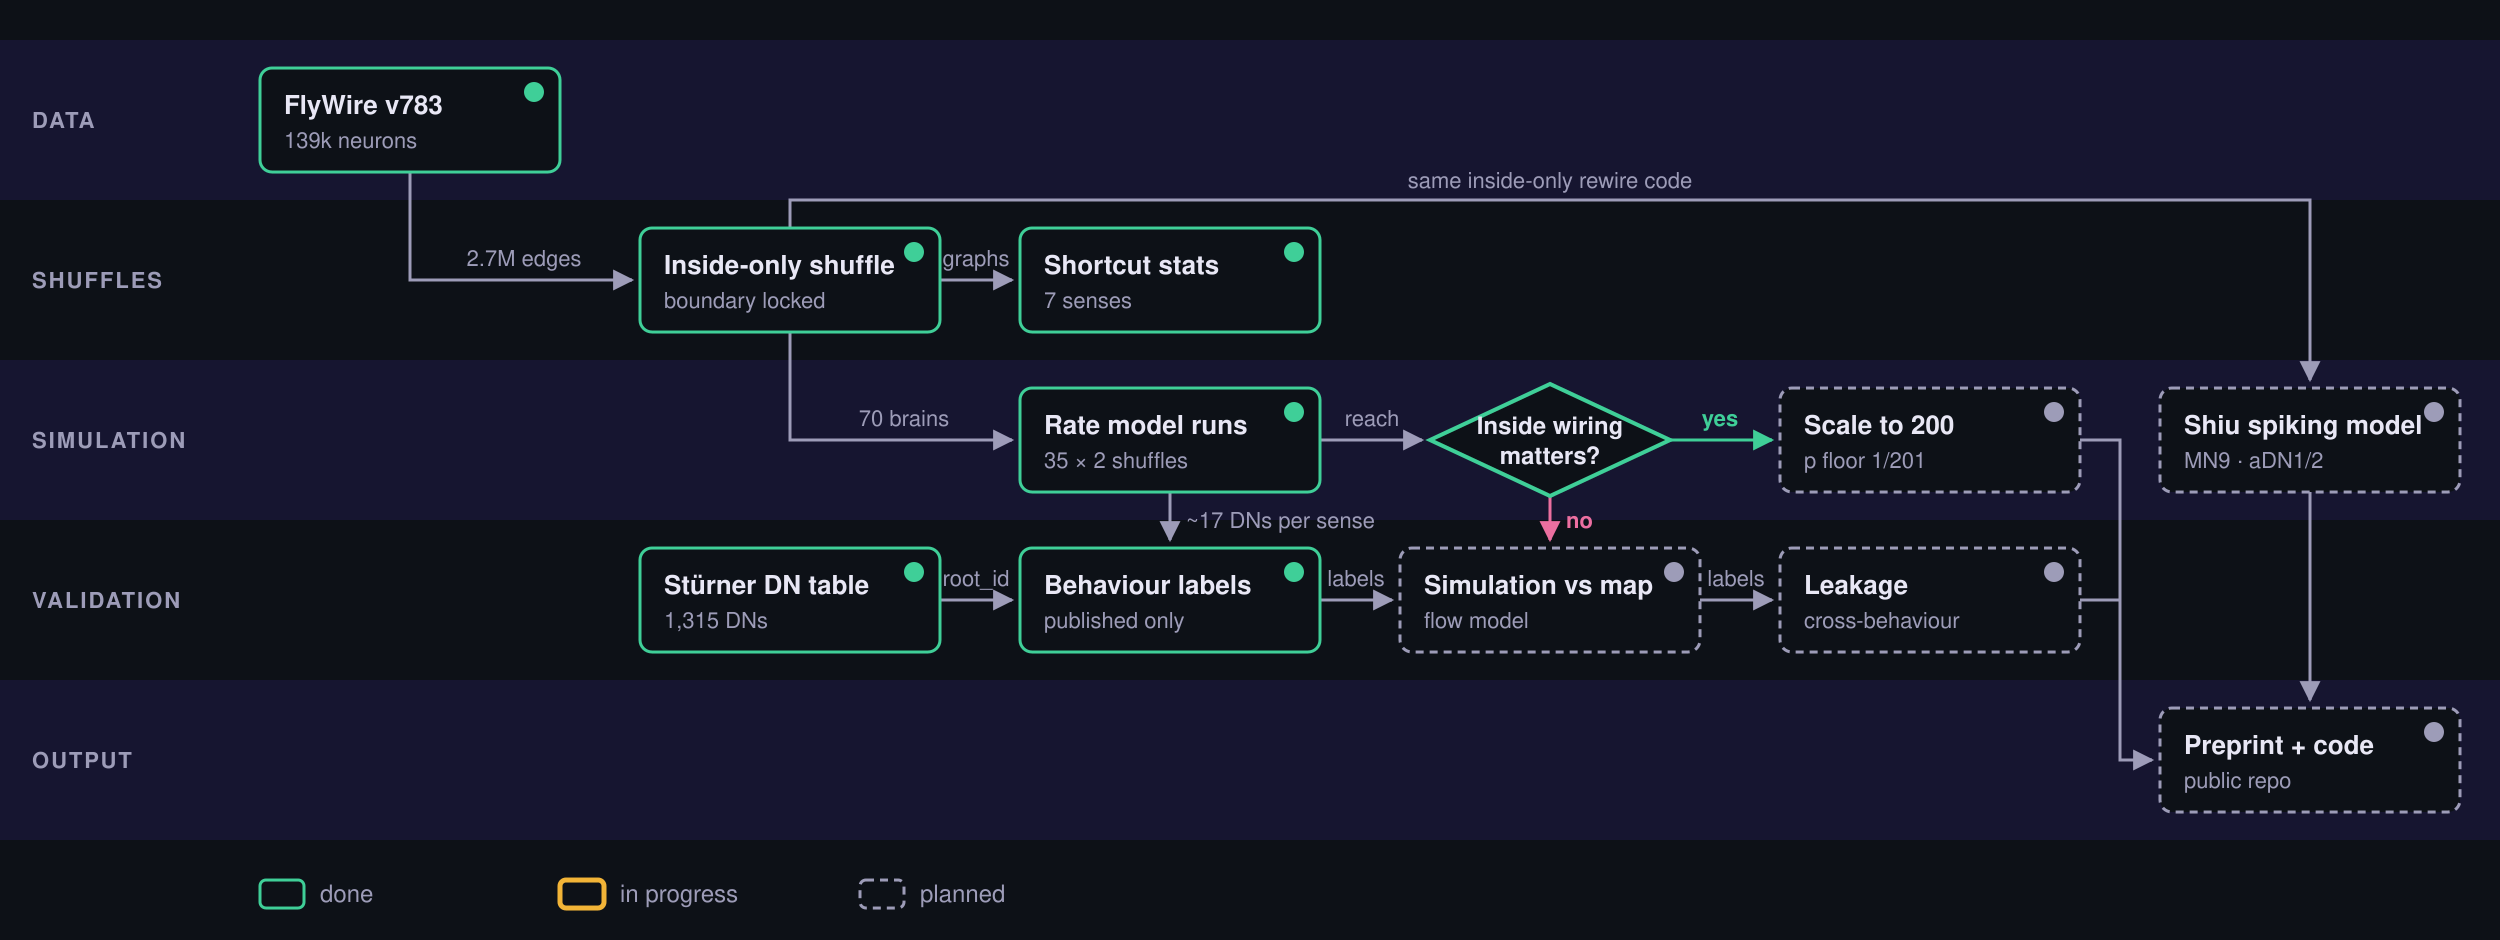
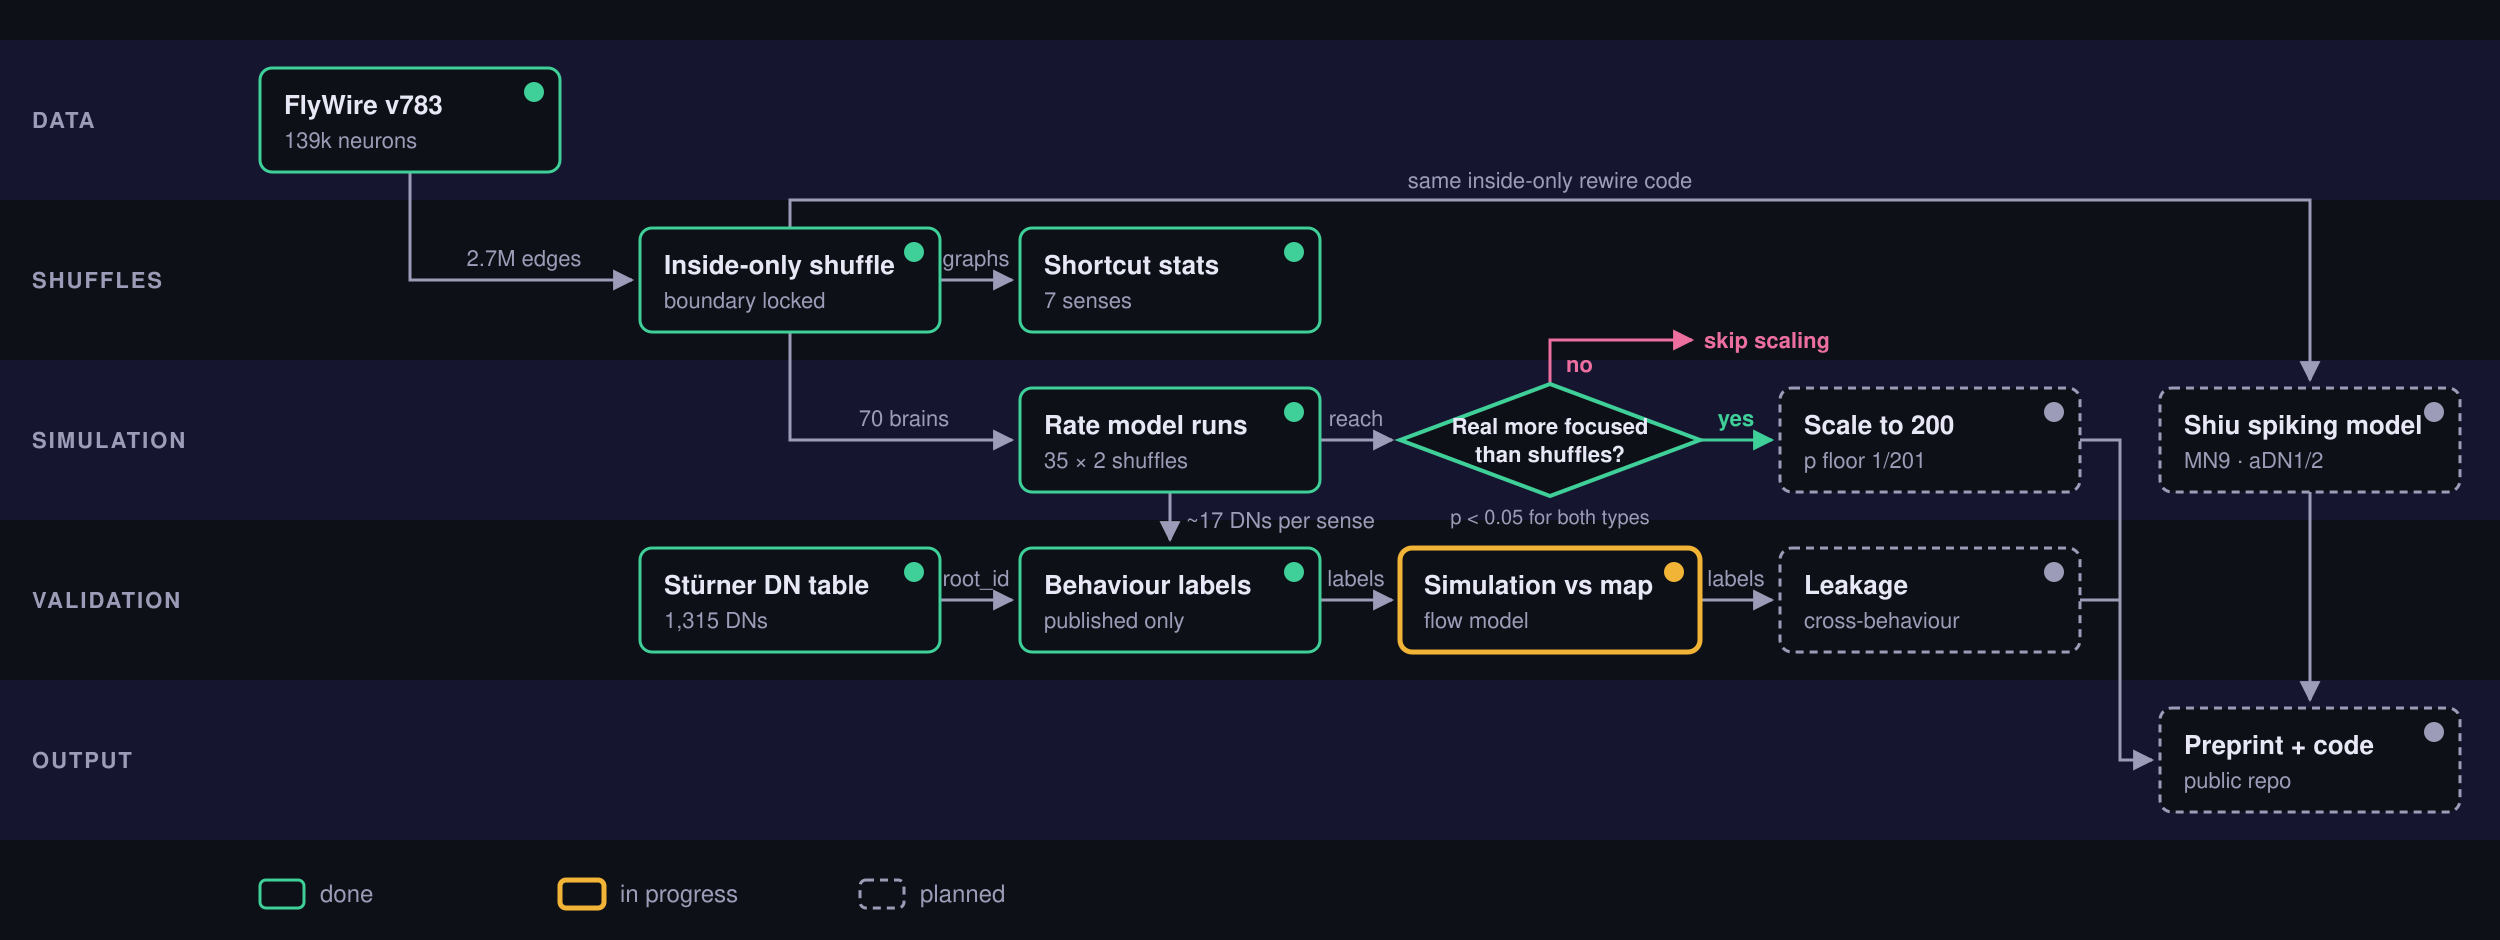
<svg xmlns="http://www.w3.org/2000/svg" viewBox="0 0 1250 470" font-family="Segoe UI, Helvetica, Arial, sans-serif">
  <rect width="1250" height="470" fill="#0d1117" />
  <defs>
    <marker id="pa" viewBox="0 0 10 10" refX="9" refY="5" markerWidth="7" markerHeight="7" orient="auto">
      <path d="M0,0L10,5L0,10z" fill="#9d9cb8" />
    </marker>
    <marker id="py" viewBox="0 0 10 10" refX="9" refY="5" markerWidth="7" markerHeight="7" orient="auto">
      <path d="M0,0L10,5L0,10z" fill="#3fcf98" />
    </marker>
    <marker id="pn" viewBox="0 0 10 10" refX="9" refY="5" markerWidth="7" markerHeight="7" orient="auto">
      <path d="M0,0L10,5L0,10z" fill="#ec6fa0" />
    </marker>
  </defs>
  <rect x="0" y="20" width="1250" height="80" fill="#161530" />
  <text x="16" y="64" font-size="11" font-weight="700" letter-spacing="1" fill="#9d9cb8">DATA</text>
  <text x="16" y="144" font-size="11" font-weight="700" letter-spacing="1" fill="#9d9cb8">SHUFFLES</text>
  <rect x="0" y="180" width="1250" height="80" fill="#161530" />
  <text x="16" y="224" font-size="11" font-weight="700" letter-spacing="1" fill="#9d9cb8">SIMULATION</text>
  <text x="16" y="304" font-size="11" font-weight="700" letter-spacing="1" fill="#9d9cb8">VALIDATION</text>
  <rect x="0" y="340" width="1250" height="80" fill="#161530" />
  <text x="16" y="384" font-size="11" font-weight="700" letter-spacing="1" fill="#9d9cb8">OUTPUT</text>
  <path d="M205,86 V140 H316" fill="none" stroke="#9d9cb8" stroke-width="1.5" marker-end="url(#pa)" />
  <text x="262" y="133" font-size="11" fill="#9d9cb8" text-anchor="middle">2.7M edges</text>
  <path d="M470,140 H506" fill="none" stroke="#9d9cb8" stroke-width="1.5" marker-end="url(#pa)" />
  <text x="488" y="133" font-size="11" fill="#9d9cb8" text-anchor="middle">graphs</text>
  <path d="M395,166 V220 H506" fill="none" stroke="#9d9cb8" stroke-width="1.5" marker-end="url(#pa)" />
  <text x="452" y="213" font-size="11" fill="#9d9cb8" text-anchor="middle">70 brains</text>
-   <path d="M660,220 H711" fill="none" stroke="#9d9cb8" stroke-width="1.5" marker-end="url(#pa)" />
-   <text x="686" y="213" font-size="11" fill="#9d9cb8" text-anchor="middle">reach</text>
-   <path d="M835,220 H886" fill="none" stroke="#3fcf98" stroke-width="1.5" marker-end="url(#py)" />
-   <text x="860" y="213" font-size="11" fill="#3fcf98" text-anchor="middle" font-weight="700">yes</text>
-   <path d="M775,248 V270" fill="none" stroke="#ec6fa0" stroke-width="1.5" marker-end="url(#pn)" />
-   <text x="783" y="264" font-size="11" fill="#ec6fa0" text-anchor="start" font-weight="700">no</text>
+   <path d="M660,220 H696" fill="none" stroke="#9d9cb8" stroke-width="1.5" marker-end="url(#pa)" />
+   <text x="678" y="213" font-size="11" fill="#9d9cb8" text-anchor="middle">reach</text>
+   <path d="M850,220 H886" fill="none" stroke="#3fcf98" stroke-width="1.5" marker-end="url(#py)" />
+   <text x="868" y="213" font-size="11" fill="#3fcf98" text-anchor="middle" font-weight="700">yes</text>
+   <path d="M775,192 V170 H846" fill="none" stroke="#ec6fa0" stroke-width="1.5" marker-end="url(#pn)" />
+   <text x="783" y="186" font-size="11" fill="#ec6fa0" text-anchor="start" font-weight="700">no</text>
+   <text x="852" y="174" font-size="11" font-weight="700" fill="#ec6fa0">skip scaling</text>
+   <text x="775" y="262" font-size="10" fill="#9d9cb8" text-anchor="middle">p &lt; 0.05 for both types</text>
  <path d="M585,246 V270" fill="none" stroke="#9d9cb8" stroke-width="1.5" marker-end="url(#pa)" />
  <text x="593" y="264" font-size="11" fill="#9d9cb8" text-anchor="start">~17 DNs per sense</text>
  <path d="M470,300 H506" fill="none" stroke="#9d9cb8" stroke-width="1.5" marker-end="url(#pa)" />
  <text x="488" y="293" font-size="11" fill="#9d9cb8" text-anchor="middle">root_id</text>
  <path d="M660,300 H696" fill="none" stroke="#9d9cb8" stroke-width="1.5" marker-end="url(#pa)" />
  <text x="678" y="293" font-size="11" fill="#9d9cb8" text-anchor="middle">labels</text>
  <path d="M850,300 H886" fill="none" stroke="#9d9cb8" stroke-width="1.5" marker-end="url(#pa)" />
  <text x="868" y="293" font-size="11" fill="#9d9cb8" text-anchor="middle">labels</text>
  <path d="M395,114 V100 H1155 V190" fill="none" stroke="#9d9cb8" stroke-width="1.5" marker-end="url(#pa)" />
  <text x="775" y="94" font-size="11" fill="#9d9cb8" text-anchor="middle">same inside-only rewire code</text>
  <path d="M1040,220 H1060 V380 H1076" fill="none" stroke="#9d9cb8" stroke-width="1.5" marker-end="url(#pa)" />
  <path d="M1040,300 H1060" fill="none" stroke="#9d9cb8" stroke-width="1.5" />
  <path d="M1155,246 V350" fill="none" stroke="#9d9cb8" stroke-width="1.5" marker-end="url(#pa)" />
  <g transform="translate(130,34)">
    <rect width="150" height="52" rx="6" fill="#0d1117" stroke="#3fcf98" stroke-width="1.5" />
    <circle cx="137" cy="12" r="5" fill="#3fcf98" />
    <text x="12" y="23" font-size="13" font-weight="700" fill="#e8e7f5">FlyWire v783</text>
    <text x="12" y="40" font-size="11" fill="#9d9cb8">139k neurons</text>
  </g>
  <g transform="translate(320,114)">
    <rect width="150" height="52" rx="6" fill="#0d1117" stroke="#3fcf98" stroke-width="1.5" />
    <circle cx="137" cy="12" r="5" fill="#3fcf98" />
    <text x="12" y="23" font-size="13" font-weight="700" fill="#e8e7f5">Inside-only shuffle</text>
    <text x="12" y="40" font-size="11" fill="#9d9cb8">boundary locked</text>
  </g>
  <g transform="translate(510,114)">
    <rect width="150" height="52" rx="6" fill="#0d1117" stroke="#3fcf98" stroke-width="1.5" />
    <circle cx="137" cy="12" r="5" fill="#3fcf98" />
    <text x="12" y="23" font-size="13" font-weight="700" fill="#e8e7f5">Shortcut stats</text>
    <text x="12" y="40" font-size="11" fill="#9d9cb8">7 senses</text>
  </g>
  <g transform="translate(510,194)">
    <rect width="150" height="52" rx="6" fill="#0d1117" stroke="#3fcf98" stroke-width="1.5" />
    <circle cx="137" cy="12" r="5" fill="#3fcf98" />
    <text x="12" y="23" font-size="13" font-weight="700" fill="#e8e7f5">Rate model runs</text>
    <text x="12" y="40" font-size="11" fill="#9d9cb8">35 × 2 shuffles</text>
  </g>
  <g transform="translate(775,220)">
-     <polygon points="0,-28 60,0 0,28 -60,0" fill="#0d1117" stroke="#3fcf98" stroke-width="2" />
-     <text x="0" y="-3" font-size="12" font-weight="700" fill="#e8e7f5" text-anchor="middle">Inside wiring</text>
-     <text x="0" y="12" font-size="12" font-weight="700" fill="#e8e7f5" text-anchor="middle">matters?</text>
+     <polygon points="0,-28 75,0 0,28 -75,0" fill="#0d1117" stroke="#3fcf98" stroke-width="2" />
+     <text x="0" y="-3" font-size="11" font-weight="700" fill="#e8e7f5" text-anchor="middle">Real more focused</text>
+     <text x="0" y="11" font-size="11" font-weight="700" fill="#e8e7f5" text-anchor="middle">than shuffles?</text>
  </g>
  <g transform="translate(890,194)">
    <rect width="150" height="52" rx="6" fill="#0d1117" stroke="#9d9cb8" stroke-width="1.5" stroke-dasharray="4 3" />
    <circle cx="137" cy="12" r="5" fill="#9d9cb8" />
    <text x="12" y="23" font-size="13" font-weight="700" fill="#e8e7f5">Scale to 200</text>
    <text x="12" y="40" font-size="11" fill="#9d9cb8">p floor 1/201</text>
  </g>
  <g transform="translate(1080,194)">
    <rect width="150" height="52" rx="6" fill="#0d1117" stroke="#9d9cb8" stroke-width="1.5" stroke-dasharray="4 3" />
    <circle cx="137" cy="12" r="5" fill="#9d9cb8" />
    <text x="12" y="23" font-size="13" font-weight="700" fill="#e8e7f5">Shiu spiking model</text>
    <text x="12" y="40" font-size="11" fill="#9d9cb8">MN9 · aDN1/2</text>
  </g>
  <g transform="translate(320,274)">
    <rect width="150" height="52" rx="6" fill="#0d1117" stroke="#3fcf98" stroke-width="1.5" />
    <circle cx="137" cy="12" r="5" fill="#3fcf98" />
    <text x="12" y="23" font-size="13" font-weight="700" fill="#e8e7f5">Stürner DN table</text>
    <text x="12" y="40" font-size="11" fill="#9d9cb8">1,315 DNs</text>
  </g>
  <g transform="translate(510,274)">
    <rect width="150" height="52" rx="6" fill="#0d1117" stroke="#3fcf98" stroke-width="1.5" />
    <circle cx="137" cy="12" r="5" fill="#3fcf98" />
    <text x="12" y="23" font-size="13" font-weight="700" fill="#e8e7f5">Behaviour labels</text>
    <text x="12" y="40" font-size="11" fill="#9d9cb8">published only</text>
  </g>
  <g transform="translate(700,274)">
-     <rect width="150" height="52" rx="6" fill="#0d1117" stroke="#9d9cb8" stroke-width="1.5" stroke-dasharray="4 3" />
-     <circle cx="137" cy="12" r="5" fill="#9d9cb8" />
+     <rect width="150" height="52" rx="6" fill="#0d1117" stroke="#f2b437" stroke-width="2.5" />
+     <circle cx="137" cy="12" r="5" fill="#f2b437" />
    <text x="12" y="23" font-size="13" font-weight="700" fill="#e8e7f5">Simulation vs map</text>
    <text x="12" y="40" font-size="11" fill="#9d9cb8">flow model</text>
  </g>
  <g transform="translate(890,274)">
    <rect width="150" height="52" rx="6" fill="#0d1117" stroke="#9d9cb8" stroke-width="1.5" stroke-dasharray="4 3" />
    <circle cx="137" cy="12" r="5" fill="#9d9cb8" />
    <text x="12" y="23" font-size="13" font-weight="700" fill="#e8e7f5">Leakage</text>
    <text x="12" y="40" font-size="11" fill="#9d9cb8">cross-behaviour</text>
  </g>
  <g transform="translate(1080,354)">
    <rect width="150" height="52" rx="6" fill="#0d1117" stroke="#9d9cb8" stroke-width="1.5" stroke-dasharray="4 3" />
    <circle cx="137" cy="12" r="5" fill="#9d9cb8" />
    <text x="12" y="23" font-size="13" font-weight="700" fill="#e8e7f5">Preprint + code</text>
    <text x="12" y="40" font-size="11" fill="#9d9cb8">public repo</text>
  </g>
  <rect x="130" y="440" width="22" height="14" rx="3" fill="#0d1117" stroke="#3fcf98" stroke-width="1.5" />
  <text x="160" y="451" font-size="12" fill="#9d9cb8">done</text>
  <rect x="280" y="440" width="22" height="14" rx="3" fill="#0d1117" stroke="#f2b437" stroke-width="2.5" />
  <text x="310" y="451" font-size="12" fill="#9d9cb8">in progress</text>
  <rect x="430" y="440" width="22" height="14" rx="3" fill="#0d1117" stroke="#9d9cb8" stroke-width="1.5" stroke-dasharray="4 3" />
  <text x="460" y="451" font-size="12" fill="#9d9cb8">planned</text>
</svg>
